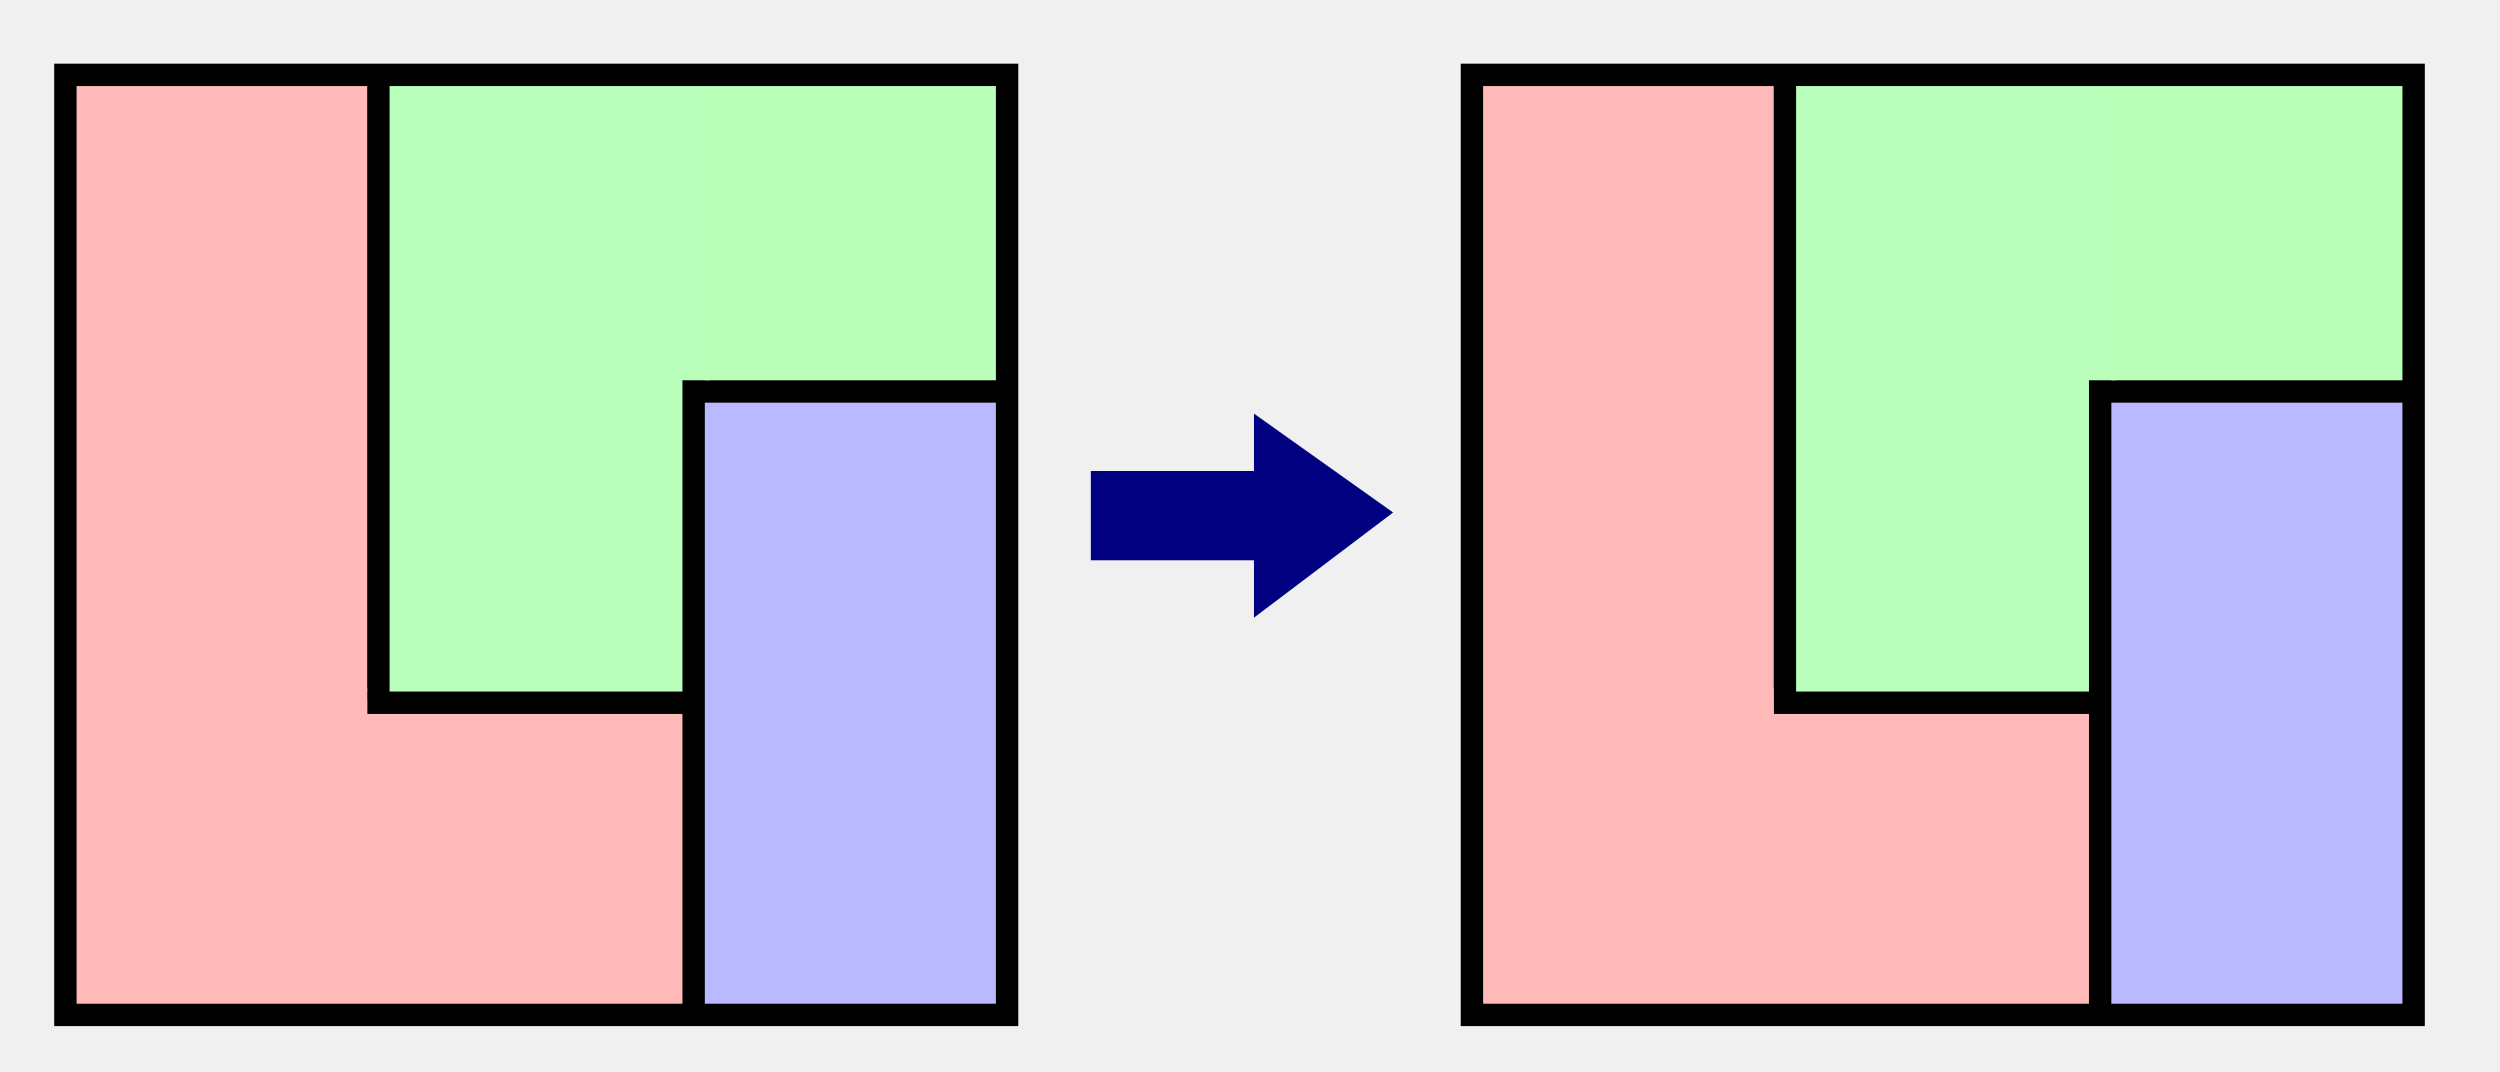
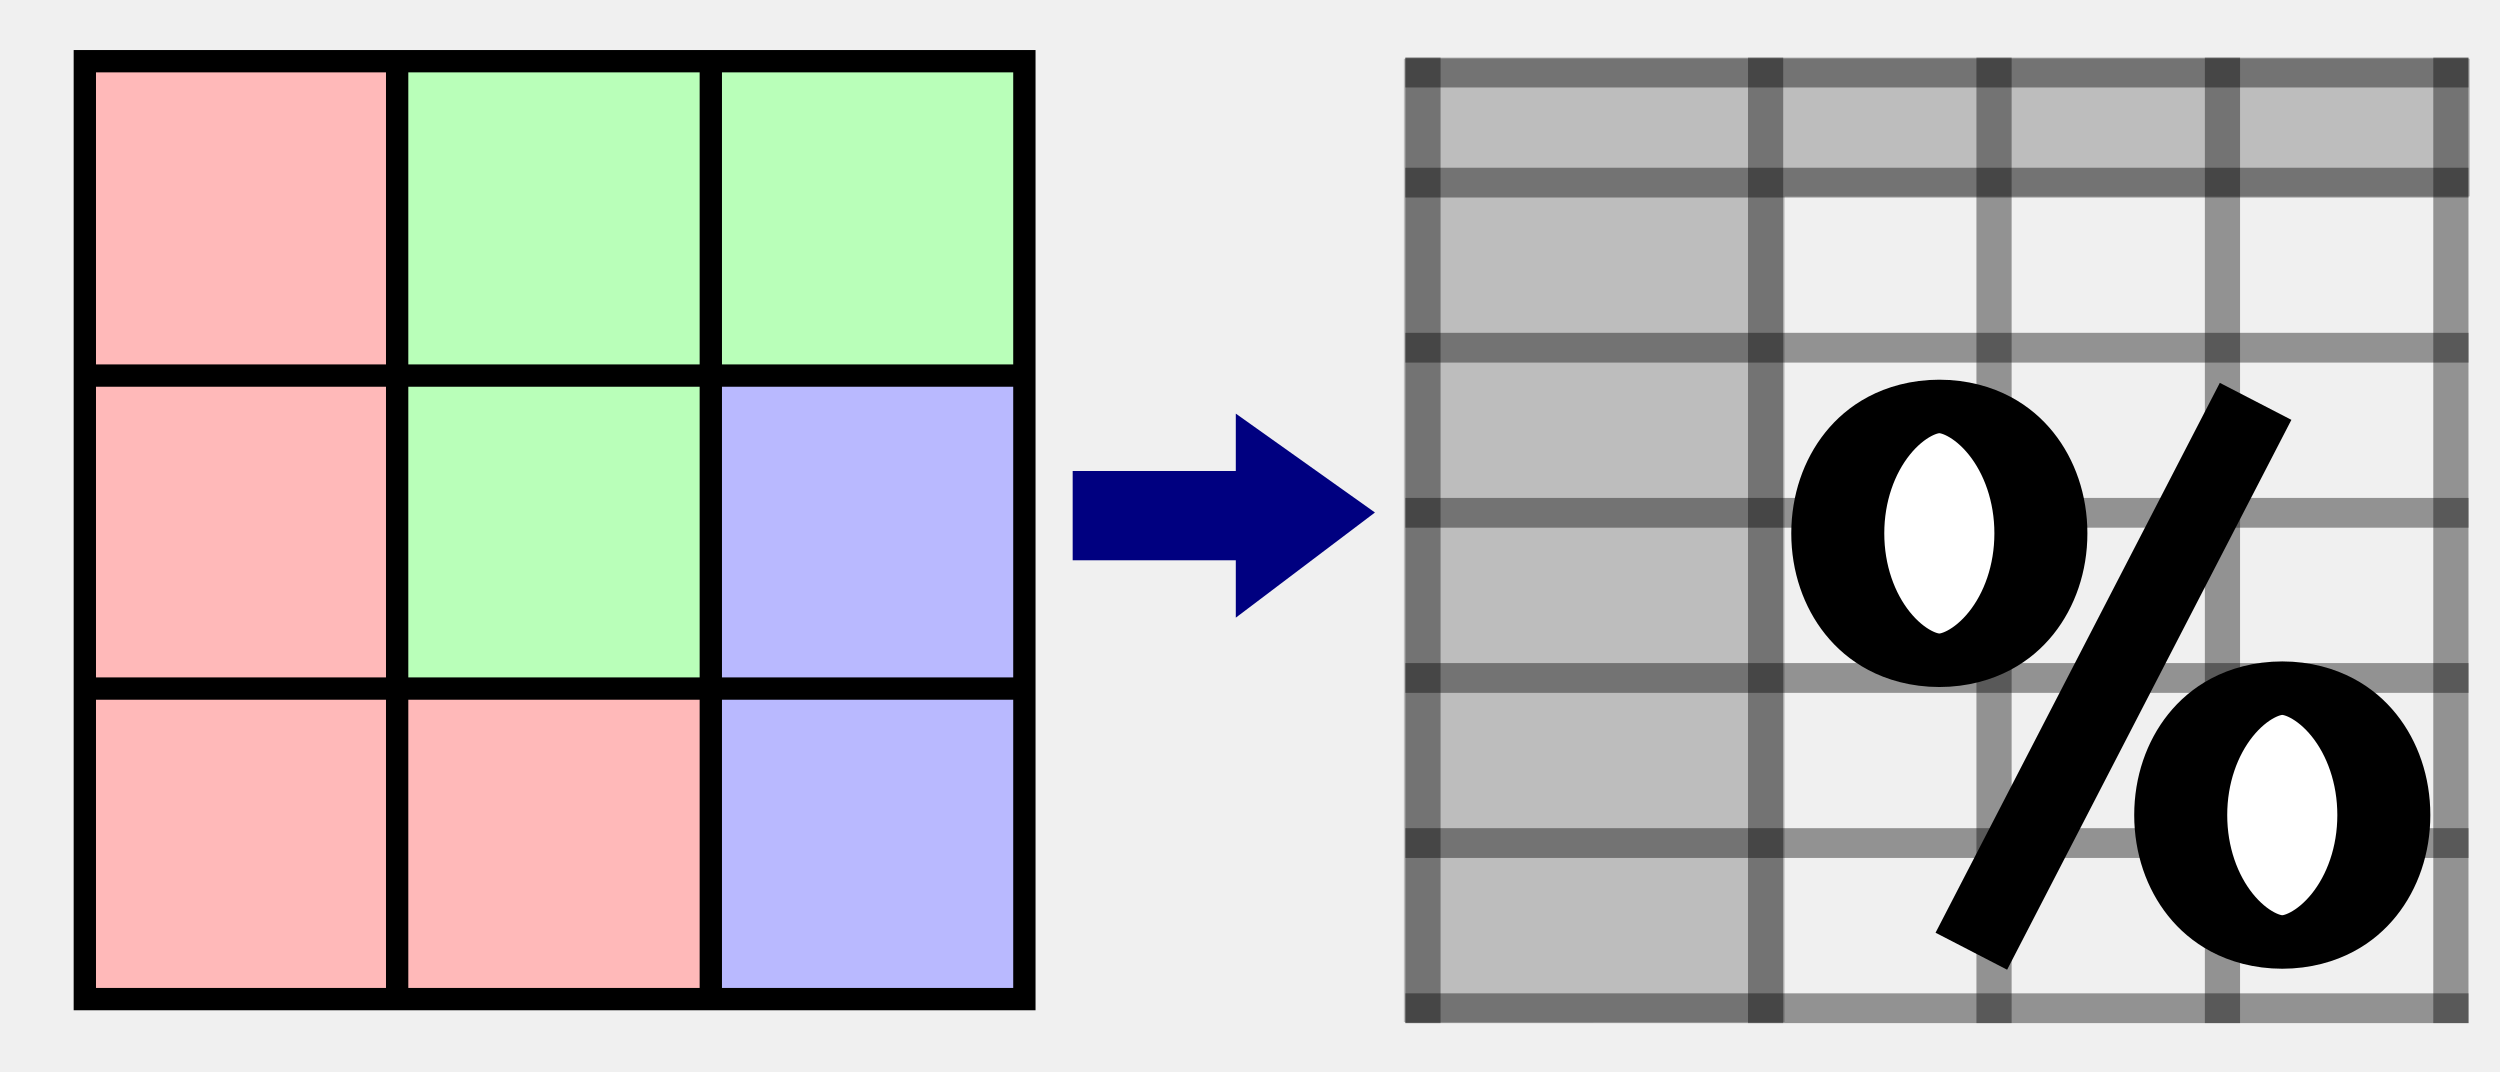
<svg xmlns="http://www.w3.org/2000/svg" width="112" height="48" id="svg3793" version="1.1">
  <defs id="defs3795" />
  <g id="layer1">
-     <g style="display:inline" id="g3015-1" transform="translate(-0.8297701,-0.1984828)">
+     <g style="display:inline" id="g3015-1" transform="translate(-1.643196,-0.1984828)">
      <g id="g3787-7">
        <rect y="21.299" x="49.699" height="4" width="8.085" id="rect5070-4" style="fill:#000080;fill-opacity:1;stroke:none" />
        <path id="path5074-0" d="m 57.007,18.728 0,9.142 6.234,-4.711 z" style="fill:#000080;fill-opacity:1;stroke:none" />
      </g>
    </g>
-     <g transform="matrix(1.002278,0,0,1.002278,-64.23075,0.2881243)" id="g3961-1">
-       <rect style="fill:#ffb9b9;fill-opacity:1;stroke:none" id="rect3843-9-1-7" width="14.004" height="41.757" x="67.007" y="3.214" />
-       <rect style="fill:#b9ffb9;fill-opacity:1;stroke:none" id="rect3843-9-8-4-4-4" width="16.305" height="14.004" x="92.793" y="3.17" />
-       <rect style="fill:#ffb9b9;fill-opacity:1;stroke:none" id="rect3843-4-8-9-0" width="14.033" height="14.033" x="80.861" y="31.155" />
-       <rect style="fill:#b9b9ff;fill-opacity:1;stroke:none" id="rect3843-9-8-5-4-9" width="14.033" height="27.838" x="95.063" y="17.351" />
-       <rect style="fill:#b9ffbb;fill-opacity:1;stroke:none" id="rect3843-9-8-8-4" width="14.004" height="27.882" x="81.064" y="3.302" />
-       <path style="fill:none;stroke:#000000;stroke-width:1px;stroke-linecap:butt;stroke-linejoin:miter;stroke-opacity:1" d="m 67.008,3.059 42.092,0 0,42.018 -42.092,0 z" id="path3057-4-8" />
-       <path style="fill:none;stroke:#000000;stroke-width:1px;stroke-linecap:butt;stroke-linejoin:miter;stroke-opacity:1" d="m 80.998,3.143 0,27.859" id="path3142-8" />
-       <path style="fill:none;stroke:#000000;stroke-width:1px;stroke-linecap:butt;stroke-linejoin:miter;stroke-opacity:1" d="m 95.11,31.124 -14.613,0" id="path3144-2" />
-       <path style="fill:none;stroke:#000000;stroke-width:1px;stroke-linecap:butt;stroke-linejoin:miter;stroke-opacity:1" d="m 108.992,17.211 -13.906,0" id="path3148-4" />
-       <path style="fill:none;stroke:#000000;stroke-width:1px;stroke-linecap:butt;stroke-linejoin:miter;stroke-opacity:1" d="m 95.089,44.984 0,-28.312" id="path3152-5" />
-       <rect style="fill:#b9ffb9;fill-opacity:1;stroke:none" id="rect3172-5" width="1.455" height="0.82" x="94.343" y="15.89" />
-       <rect style="fill:#ffb9b9;fill-opacity:1;stroke:none" id="rect3174-1" width="0.469" height="1.227" x="80.031" y="30.488" />
+     <g style="display:inline" id="g3828" transform="matrix(3.835646,0,0,3.245353,56.08911,-105.0491)">
+       <path style="color:#000000;fill:#000000;fill-opacity:0.211;fill-rule:evenodd;stroke:none;stroke-width:0.608;marker:none;visibility:visible;display:inline;overflow:visible" d="m 1.774,33.181 0,1.886 0,11.411 4.447,-8.37e-4 0,-11.397 8.004,0 0,-1.899 -12.451,0 z" id="rect13655" />
+       <path style="fill:#8f8f8f;fill-opacity:0.314;fill-rule:evenodd;stroke:#000000;stroke-width:0.411px;stroke-linecap:square;stroke-linejoin:miter;stroke-opacity:0.392" d="m 14.003,34.89 -12.007,0" id="path13660" />
+       <path style="fill:#000000;fill-opacity:0.158;fill-rule:evenodd;stroke:#000000;stroke-width:0.411px;stroke-linecap:square;stroke-linejoin:miter;stroke-opacity:0.392" d="m 14.004,37.169 -12.007,0" id="path13662" />
+       <path style="fill:#000000;fill-opacity:0.158;fill-rule:evenodd;stroke:#000000;stroke-width:0.411px;stroke-linecap:square;stroke-linejoin:miter;stroke-opacity:0.392" d="m 14.004,39.448 -12.007,0" id="path13664" />
+       <path style="fill:#000000;fill-opacity:0.158;fill-rule:evenodd;stroke:#000000;stroke-width:0.411px;stroke-linecap:square;stroke-linejoin:miter;stroke-opacity:0.392" d="m 14.004,41.728 -12.007,0" id="path13666" />
+       <path style="fill:#000000;fill-opacity:0.158;fill-rule:evenodd;stroke:#000000;stroke-width:0.411px;stroke-linecap:square;stroke-linejoin:miter;stroke-opacity:0.392" d="m 14.004,44.007 -12.007,0" id="path13668" />
+       <path style="fill:#000000;fill-opacity:0.158;fill-rule:evenodd;stroke:#000000;stroke-width:0.411px;stroke-linecap:square;stroke-linejoin:miter;stroke-opacity:0.392" d="m 14.004,46.287 -12.007,0" id="path13682" />
+       <path id="path2485" d="m 14.003,33.37 0,12.917" style="fill:none;stroke:#000000;stroke-width:0.411px;stroke-linecap:square;stroke-linejoin:miter;stroke-opacity:0.392" />
+       <path id="path2487" d="m 11.335,33.37 0,12.917" style="fill:none;stroke:#000000;stroke-width:0.411px;stroke-linecap:square;stroke-linejoin:miter;stroke-opacity:0.392" />
+       <path id="path2489" d="m 8.667,33.37 0,12.917" style="fill:#7e7e7e;fill-opacity:1;stroke:#000000;stroke-width:0.411px;stroke-linecap:square;stroke-linejoin:miter;stroke-opacity:0.392" />
+       <path id="path2491" d="m 5.999,33.37 0,12.917" style="fill:none;stroke:#000000;stroke-width:0.411px;stroke-linecap:square;stroke-linejoin:miter;stroke-opacity:0.392" />
+       <path id="path2493" d="m 1.997,33.37 0,12.917" style="fill:none;stroke:#000000;stroke-width:0.411px;stroke-linecap:square;stroke-linejoin:miter;stroke-opacity:0.392" />
+       <path style="fill:#000000;fill-opacity:0.158;fill-rule:evenodd;stroke:#000000;stroke-width:0.411px;stroke-linecap:square;stroke-linejoin:miter;stroke-opacity:0.392" d="m 14.003,33.371 -12.007,0" id="path2495" />
    </g>
-     <g transform="matrix(1.002278,0,0,1.002278,-1.218115,0.2881242)" id="g3961-1-1">
-       <rect style="fill:#ffb9b9;fill-opacity:1;stroke:none" id="rect3843-9-1-7-7" width="14.004" height="41.757" x="67.007" y="3.214" />
-       <rect style="fill:#b9ffb9;fill-opacity:1;stroke:none" id="rect3843-9-8-4-4-4-4" width="16.305" height="14.004" x="92.793" y="3.17" />
-       <rect style="fill:#ffb9b9;fill-opacity:1;stroke:none" id="rect3843-4-8-9-0-0" width="14.033" height="14.033" x="80.861" y="31.155" />
-       <rect style="fill:#b9b9ff;fill-opacity:1;stroke:none" id="rect3843-9-8-5-4-9-9" width="14.033" height="27.838" x="95.063" y="17.351" />
-       <rect style="fill:#b9ffbb;fill-opacity:1;stroke:none" id="rect3843-9-8-8-4-4" width="14.004" height="27.882" x="81.064" y="3.302" />
-       <path style="fill:none;stroke:#000000;stroke-width:1px;stroke-linecap:butt;stroke-linejoin:miter;stroke-opacity:1" d="m 67.008,3.059 42.092,0 0,42.018 -42.092,0 z" id="path3057-4-8-8" />
-       <path style="fill:none;stroke:#000000;stroke-width:1px;stroke-linecap:butt;stroke-linejoin:miter;stroke-opacity:1" d="m 80.998,3.143 0,27.859" id="path3142-8-8" />
-       <path style="fill:none;stroke:#000000;stroke-width:1px;stroke-linecap:butt;stroke-linejoin:miter;stroke-opacity:1" d="m 95.11,31.124 -14.613,0" id="path3144-2-2" />
-       <path style="fill:none;stroke:#000000;stroke-width:1px;stroke-linecap:butt;stroke-linejoin:miter;stroke-opacity:1" d="m 108.992,17.211 -13.906,0" id="path3148-4-4" />
-       <path style="fill:none;stroke:#000000;stroke-width:1px;stroke-linecap:butt;stroke-linejoin:miter;stroke-opacity:1" d="m 95.089,44.984 0,-28.312" id="path3152-5-5" />
-       <rect style="fill:#b9ffb9;fill-opacity:1;stroke:none" id="rect3172-5-5" width="1.455" height="0.82" x="94.343" y="15.89" />
-       <rect style="fill:#ffb9b9;fill-opacity:1;stroke:none" id="rect3174-1-1" width="0.469" height="1.227" x="80.031" y="30.488" />
+     <g id="g6281" transform="matrix(1.203267,0,0,1.203267,210.9202,-38.20752)">
+       <path transform="matrix(1.748917,0,0,1.006149,111.966,-10.40788)" d="m -120.8,61.64 c 0,2.593 -0.968,4.696 -2.162,4.696 -1.194,0 -2.162,-2.102 -2.162,-4.696 0,-2.593 0.968,-4.696 2.162,-4.696 1.194,0 2.162,2.102 2.162,4.696 z" id="path5491" style="fill:#ffffff;fill-opacity:1;stroke:#000000;stroke-width:1.98;stroke-linecap:butt;stroke-linejoin:miter;stroke-miterlimit:0;stroke-opacity:1;stroke-dasharray:none;stroke-dashoffset:0" />
+       <path id="path5493" d="M -101.893,67.169 -91.309,46.696" style="fill:none;stroke:#000000;stroke-width:3;stroke-linecap:butt;stroke-linejoin:miter;stroke-miterlimit:4;stroke-opacity:1;stroke-dasharray:none" />
+       <path transform="matrix(1.748917,0,0,1.006149,124.7343,0.081022)" d="m -120.8,61.64 c 0,2.593 -0.968,4.696 -2.162,4.696 -1.194,0 -2.162,-2.102 -2.162,-4.696 0,-2.593 0.968,-4.696 2.162,-4.696 1.194,0 2.162,2.102 2.162,4.696 z" id="path5491-1" style="fill:#ffffff;fill-opacity:1;stroke:#000000;stroke-width:1.98;stroke-linecap:butt;stroke-linejoin:miter;stroke-miterlimit:0;stroke-opacity:1;stroke-dasharray:none;stroke-dashoffset:0" />
+     </g>
+     <g transform="translate(0.3352251,-0.3170898)" id="g3975">
+       <rect style="fill:#ffb9b9;fill-opacity:1;stroke:none" id="rect3843-9" width="14.004" height="14.004" x="3.464" y="3.17" />
+       <rect style="fill:#b9ffb9;fill-opacity:1;stroke:none" id="rect3843-9-8-2" width="14.004" height="14.004" x="17.52" y="3.17" />
+       <rect style="fill:#b9ffb9;fill-opacity:1;stroke:none" id="rect3843-9-8-4" width="14.004" height="14.004" x="31.55" y="3.17" />
+       <rect style="fill:#ffb9b9;fill-opacity:1;stroke:none" id="rect3843-4" width="14.033" height="14.033" x="3.464" y="31.155" />
+       <rect style="fill:#ffb9b9;fill-opacity:1;stroke:none" id="rect3843-4-8" width="14.033" height="14.033" x="17.461" y="31.155" />
+       <rect style="fill:#b9b9ff;fill-opacity:1;stroke:none" id="rect3843-9-8-5" width="14.033" height="14.033" x="31.52" y="31.155" />
+       <rect style="fill:#ffb9b9;fill-opacity:1;stroke:none" id="rect3843" width="14.004" height="14.004" x="3.464" y="17.18" />
+       <rect style="fill:#b9ffb9;fill-opacity:1;stroke:none" id="rect3843-9-8" width="14.004" height="14.004" x="17.52" y="17.18" />
+       <rect style="fill:#b9b9ff;fill-opacity:1;stroke:none" id="rect3843-9-8-2-1" width="14.004" height="14.004" x="31.55" y="17.18" />
+       <path style="fill:none;stroke:#000000;stroke-width:1px;stroke-linecap:butt;stroke-linejoin:miter;stroke-opacity:1" d="m 3.465,3.059 42.092,0 0,42.018 -42.092,0 z" id="path3057" />
+       <path style="fill:none;stroke:#000000;stroke-width:1px;stroke-linecap:butt;stroke-linejoin:miter;stroke-opacity:1" d="m 3.656,17.143 41.764,0" id="path3061" />
+       <path style="fill:none;stroke:#000000;stroke-width:1px;stroke-linecap:butt;stroke-linejoin:miter;stroke-opacity:1" d="m 3.57,31.165 41.936,0" id="path3063" />
+       <path style="fill:none;stroke:#000000;stroke-width:1px;stroke-linecap:butt;stroke-linejoin:miter;stroke-opacity:1" d="m 17.457,3.256 0,41.545" id="path3065" />
+       <path style="fill:none;stroke:#000000;stroke-width:1px;stroke-linecap:butt;stroke-linejoin:miter;stroke-opacity:1" d="m 31.509,3.074 0,41.728" id="path3067" />
    </g>
  </g>
</svg>
